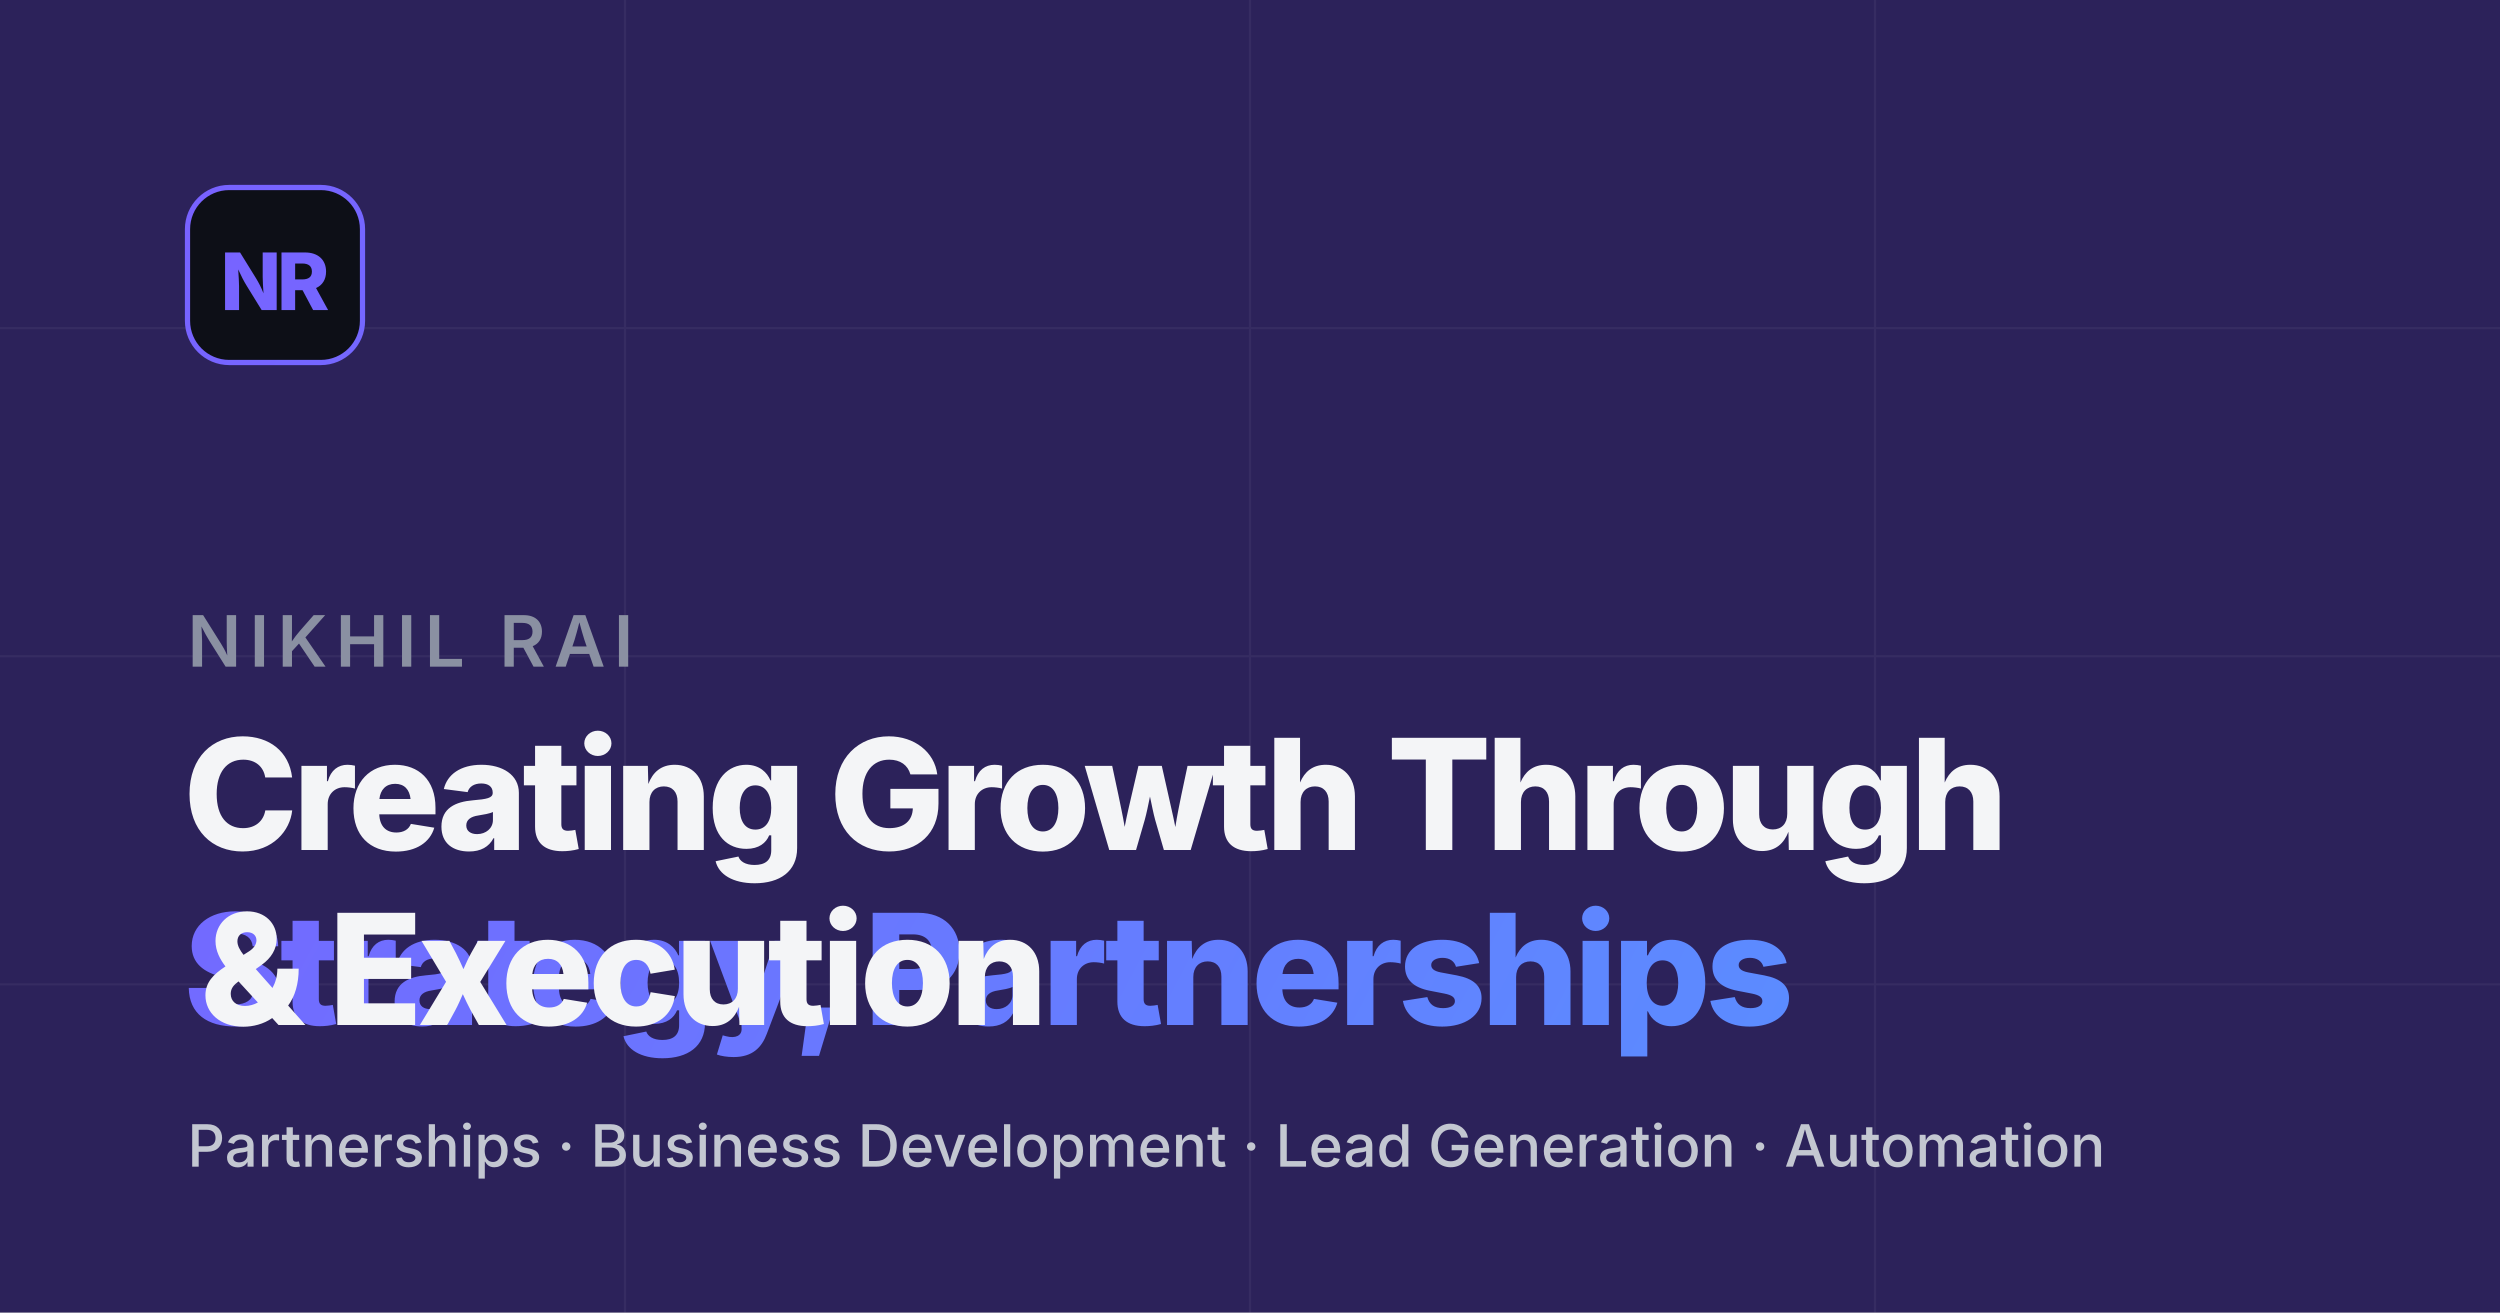
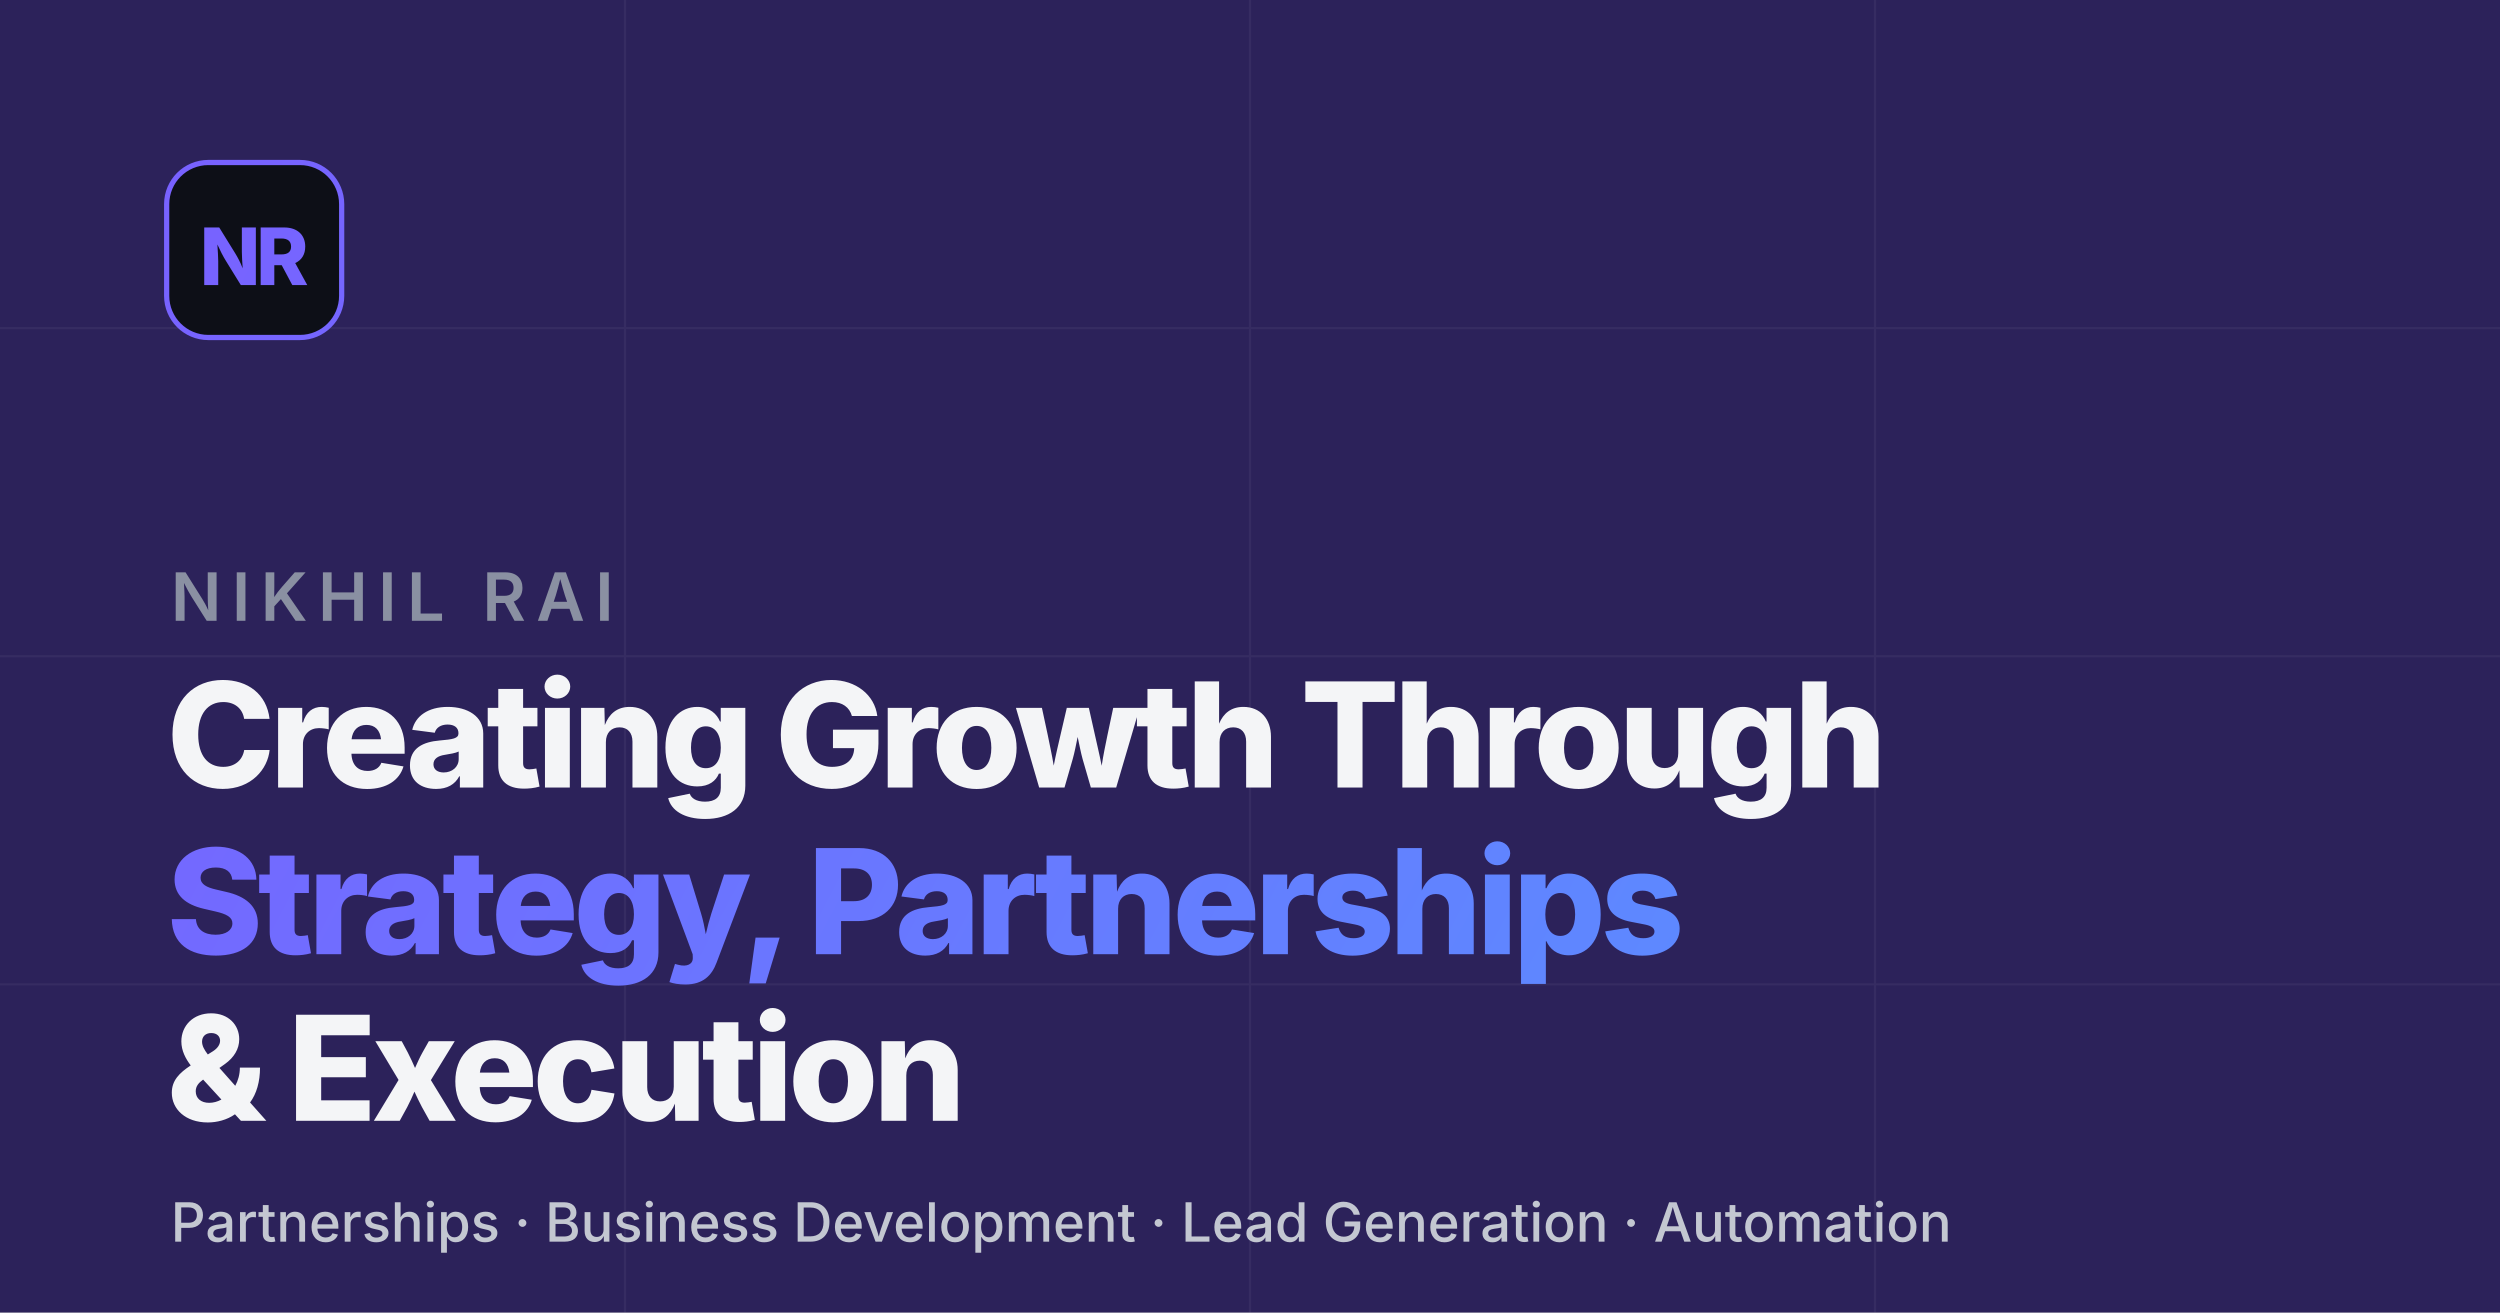
<svg xmlns="http://www.w3.org/2000/svg" viewBox="0 0 1200 630" width="1200" height="630">
  <defs>
    <linearGradient id="g" x1="0" y1="0" x2="1200" y2="630" gradientUnits="userSpaceOnUse">
      <stop offset="0" stop-color="#7c5cff" />
      <stop offset="1" stop-color="#4f9dff" />
    </linearGradient>
    <radialGradient id="glow1" cx="0" cy="0" r="1" gradientTransform="translate(160 90) scale(620)">
      <stop offset="0" stop-color="#7c5cff" stop-opacity=".45" />
      <stop offset="1" stop-color="#7c5cff" stop-opacity="0" />
    </radialGradient>
    <radialGradient id="glow2" cx="0" cy="0" r="1" gradientTransform="translate(1100 560) scale(620)">
      <stop offset="0" stop-color="#4f9dff" stop-opacity=".4" />
      <stop offset="1" stop-color="#4f9dff" stop-opacity="0" />
    </radialGradient>
  </defs>
  <rect width="1200" height="630" fill="#07080d" />
  <rect width="1200" height="630" fill="url(#glow1)" />
  <rect width="1200" height="630" fill="url(#glow2)" />
  <g fill="none" stroke="#ffffff" stroke-opacity=".05">
    <path d="M0 157.5H1200M0 315H1200M0 472.5H1200M300 0V630M600 0V630M900 0V630" />
  </g>
-   <rect x="90" y="90" width="84" height="84" rx="20" fill="#0d0f17" stroke="url(#g)" stroke-width="2.5" />
-   <text x="132" y="135" font-family="Inter, Segoe UI, Arial, sans-serif" font-size="38" font-weight="800" letter-spacing="-2" fill="url(#g)" text-anchor="middle" dominant-baseline="central">NR</text>
-   <text x="90" y="320" font-family="Inter, Segoe UI, Arial, sans-serif" font-size="34" font-weight="600" letter-spacing="4" fill="#8a90a2">NIKHIL RAI</text>
-   <text font-family="Inter, Segoe UI, Arial, sans-serif" font-size="74" font-weight="800" letter-spacing="-2.5">
-     <tspan x="88" y="408" fill="#f4f5f7">Creating Growth Through</tspan>
-     <tspan x="88" y="492" fill="url(#g)">Strategy, Partnerships</tspan>
-     <tspan x="88" y="492" dx="8" fill="#f4f5f7"> &amp; Execution</tspan>
-   </text>
-   <text x="90" y="560" font-family="Inter, Segoe UI, Arial, sans-serif" font-size="28" font-weight="500" fill="#c3c7d1">Partnerships · Business Development · Lead Generation · Automation</text>
+   <rect x="80" y="78" width="84" height="84" rx="20" fill="#0d0f17" stroke="url(#g)" stroke-width="2.5" />
+   <text x="122" y="123" font-family="Inter, 'Segoe UI', Arial, sans-serif" font-size="38" font-weight="800" letter-spacing="-2" fill="url(#g)" text-anchor="middle" dominant-baseline="central">NR</text>
+   <text x="82" y="298" font-family="Inter, 'Segoe UI', Arial, sans-serif" font-size="32" font-weight="600" letter-spacing="5" fill="#8a90a2">NIKHIL RAI</text>
+   <g font-family="Inter, 'Segoe UI', Arial, sans-serif" font-size="70" font-weight="800" letter-spacing="-2.5">
+     <text x="80" y="378" fill="#f4f5f7">Creating Growth Through</text>
+     <text x="80" y="458" fill="url(#g)">Strategy, Partnerships</text>
+     <text x="80" y="538" fill="#f4f5f7">&amp; Execution</text>
+   </g>
+   <text x="82" y="596" font-family="Inter, 'Segoe UI', Arial, sans-serif" font-size="26" font-weight="500" fill="#c3c7d1">Partnerships · Business Development · Lead Generation · Automation</text>
</svg>
